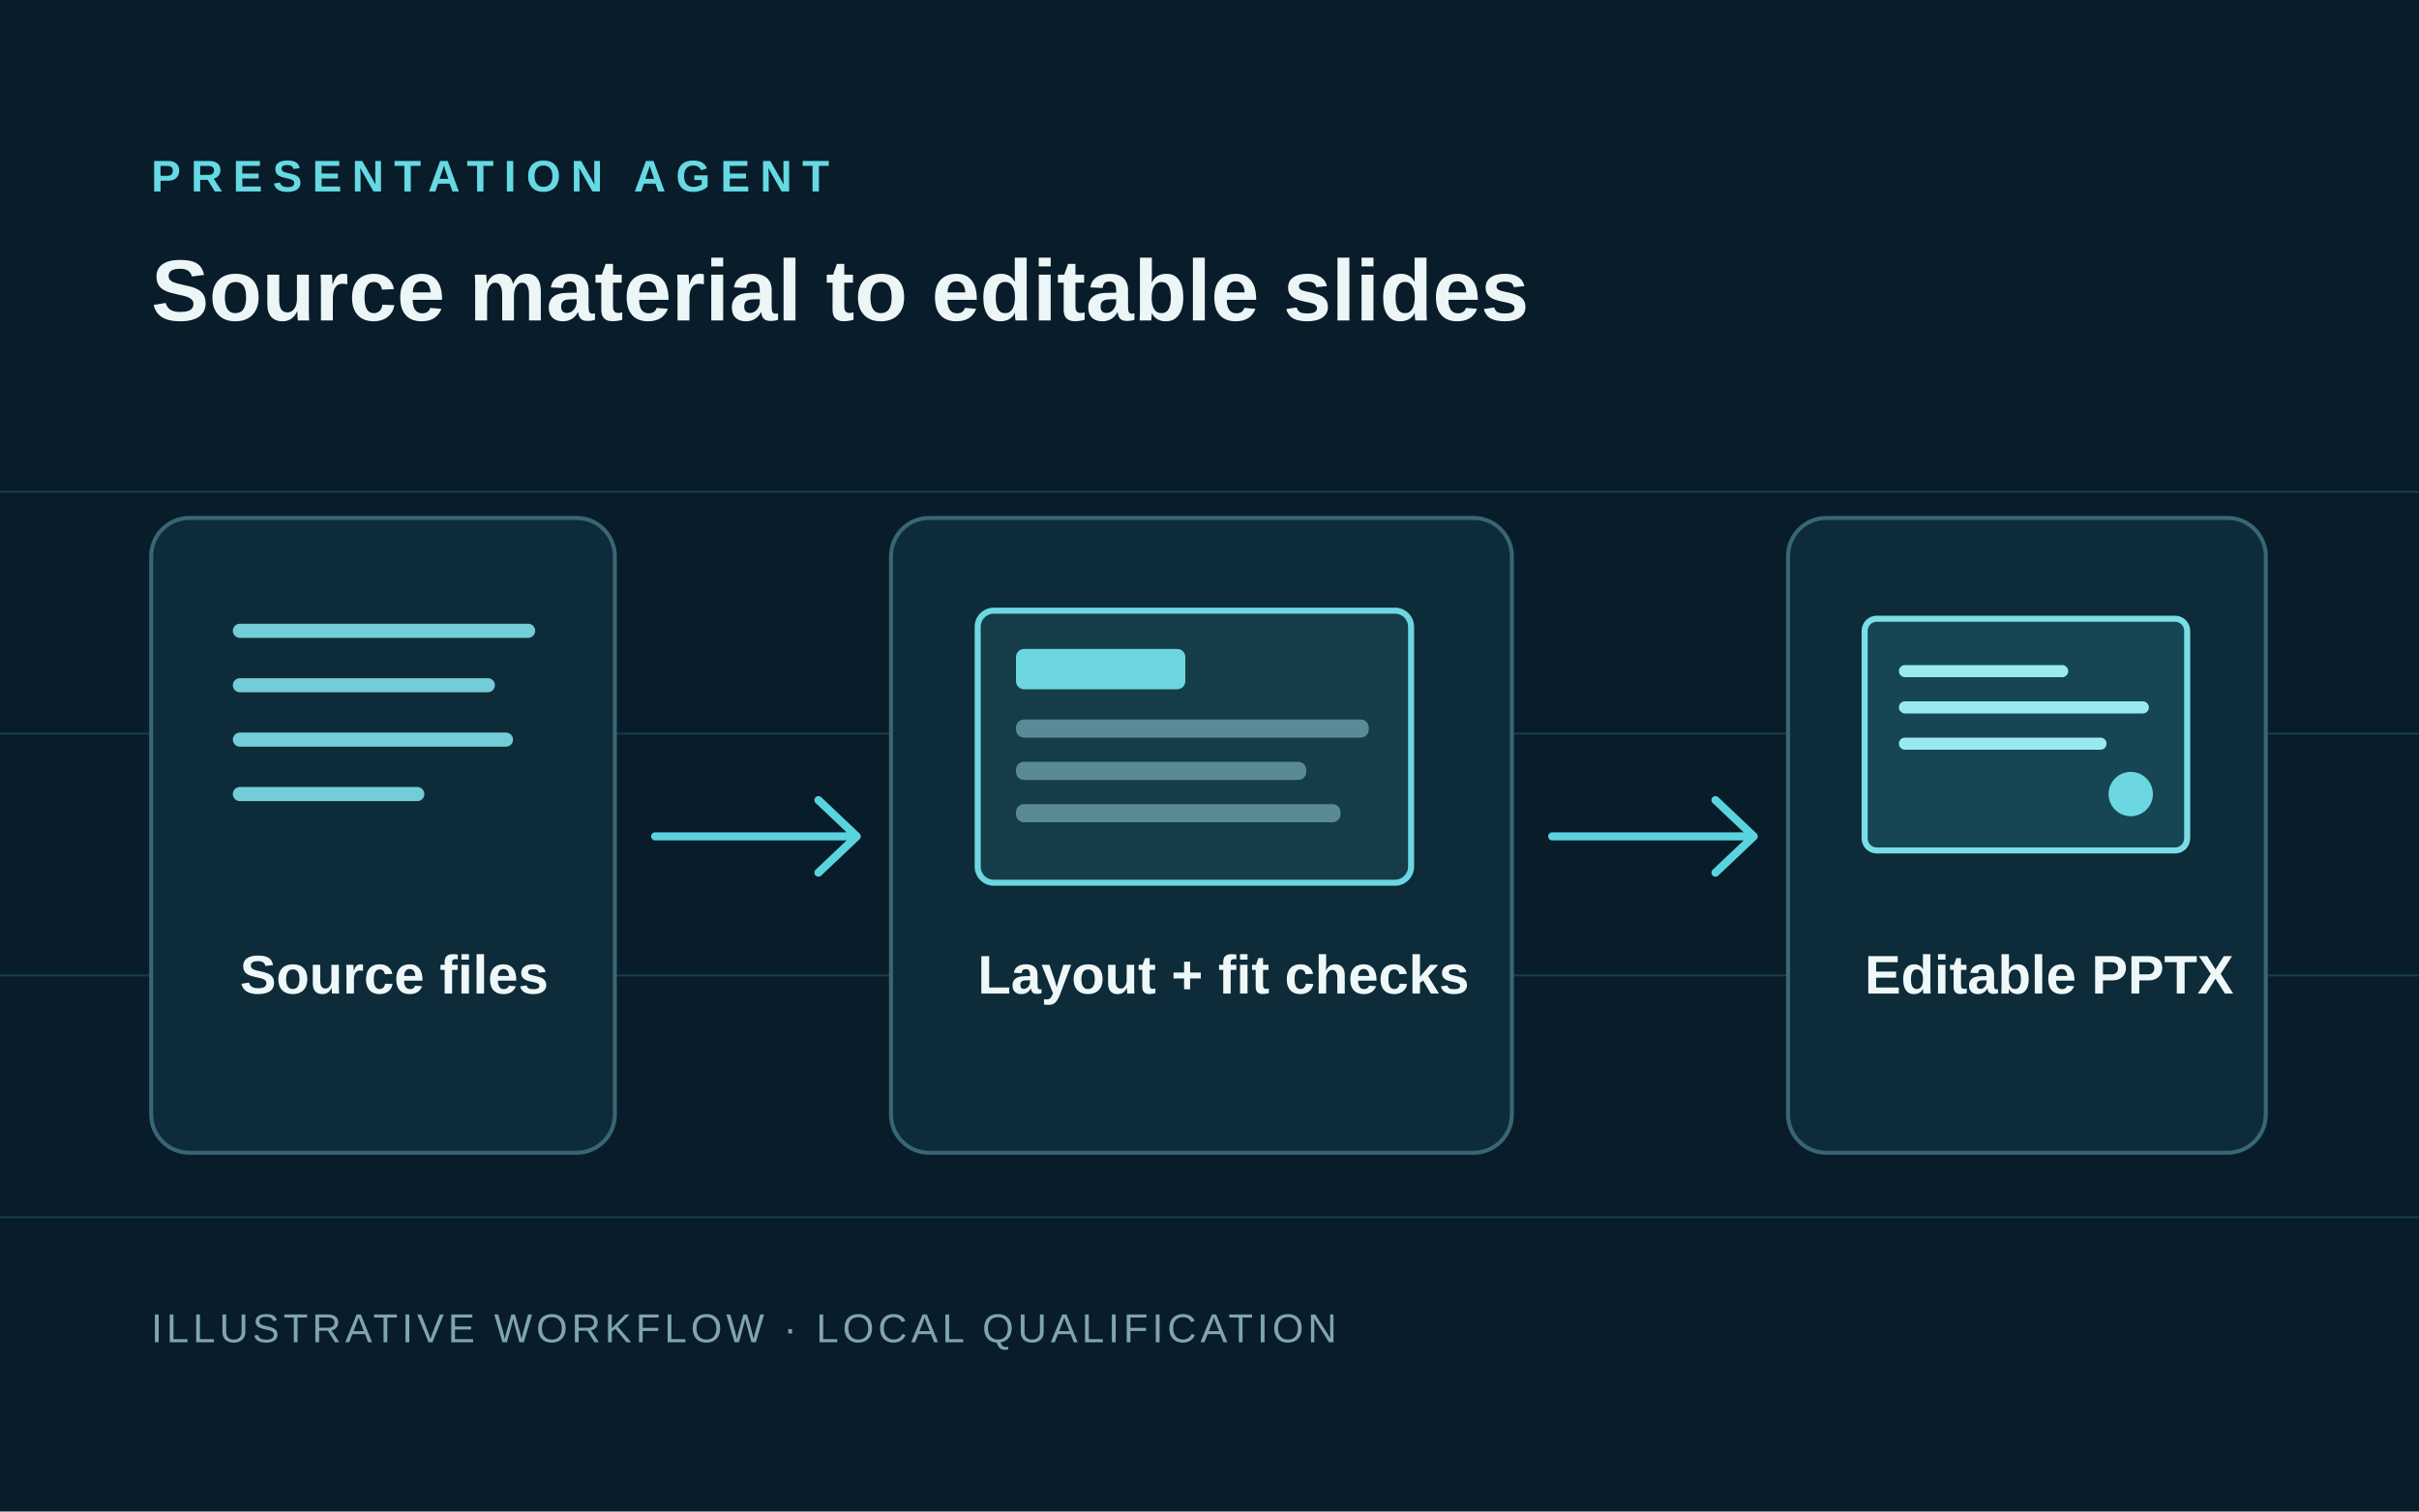
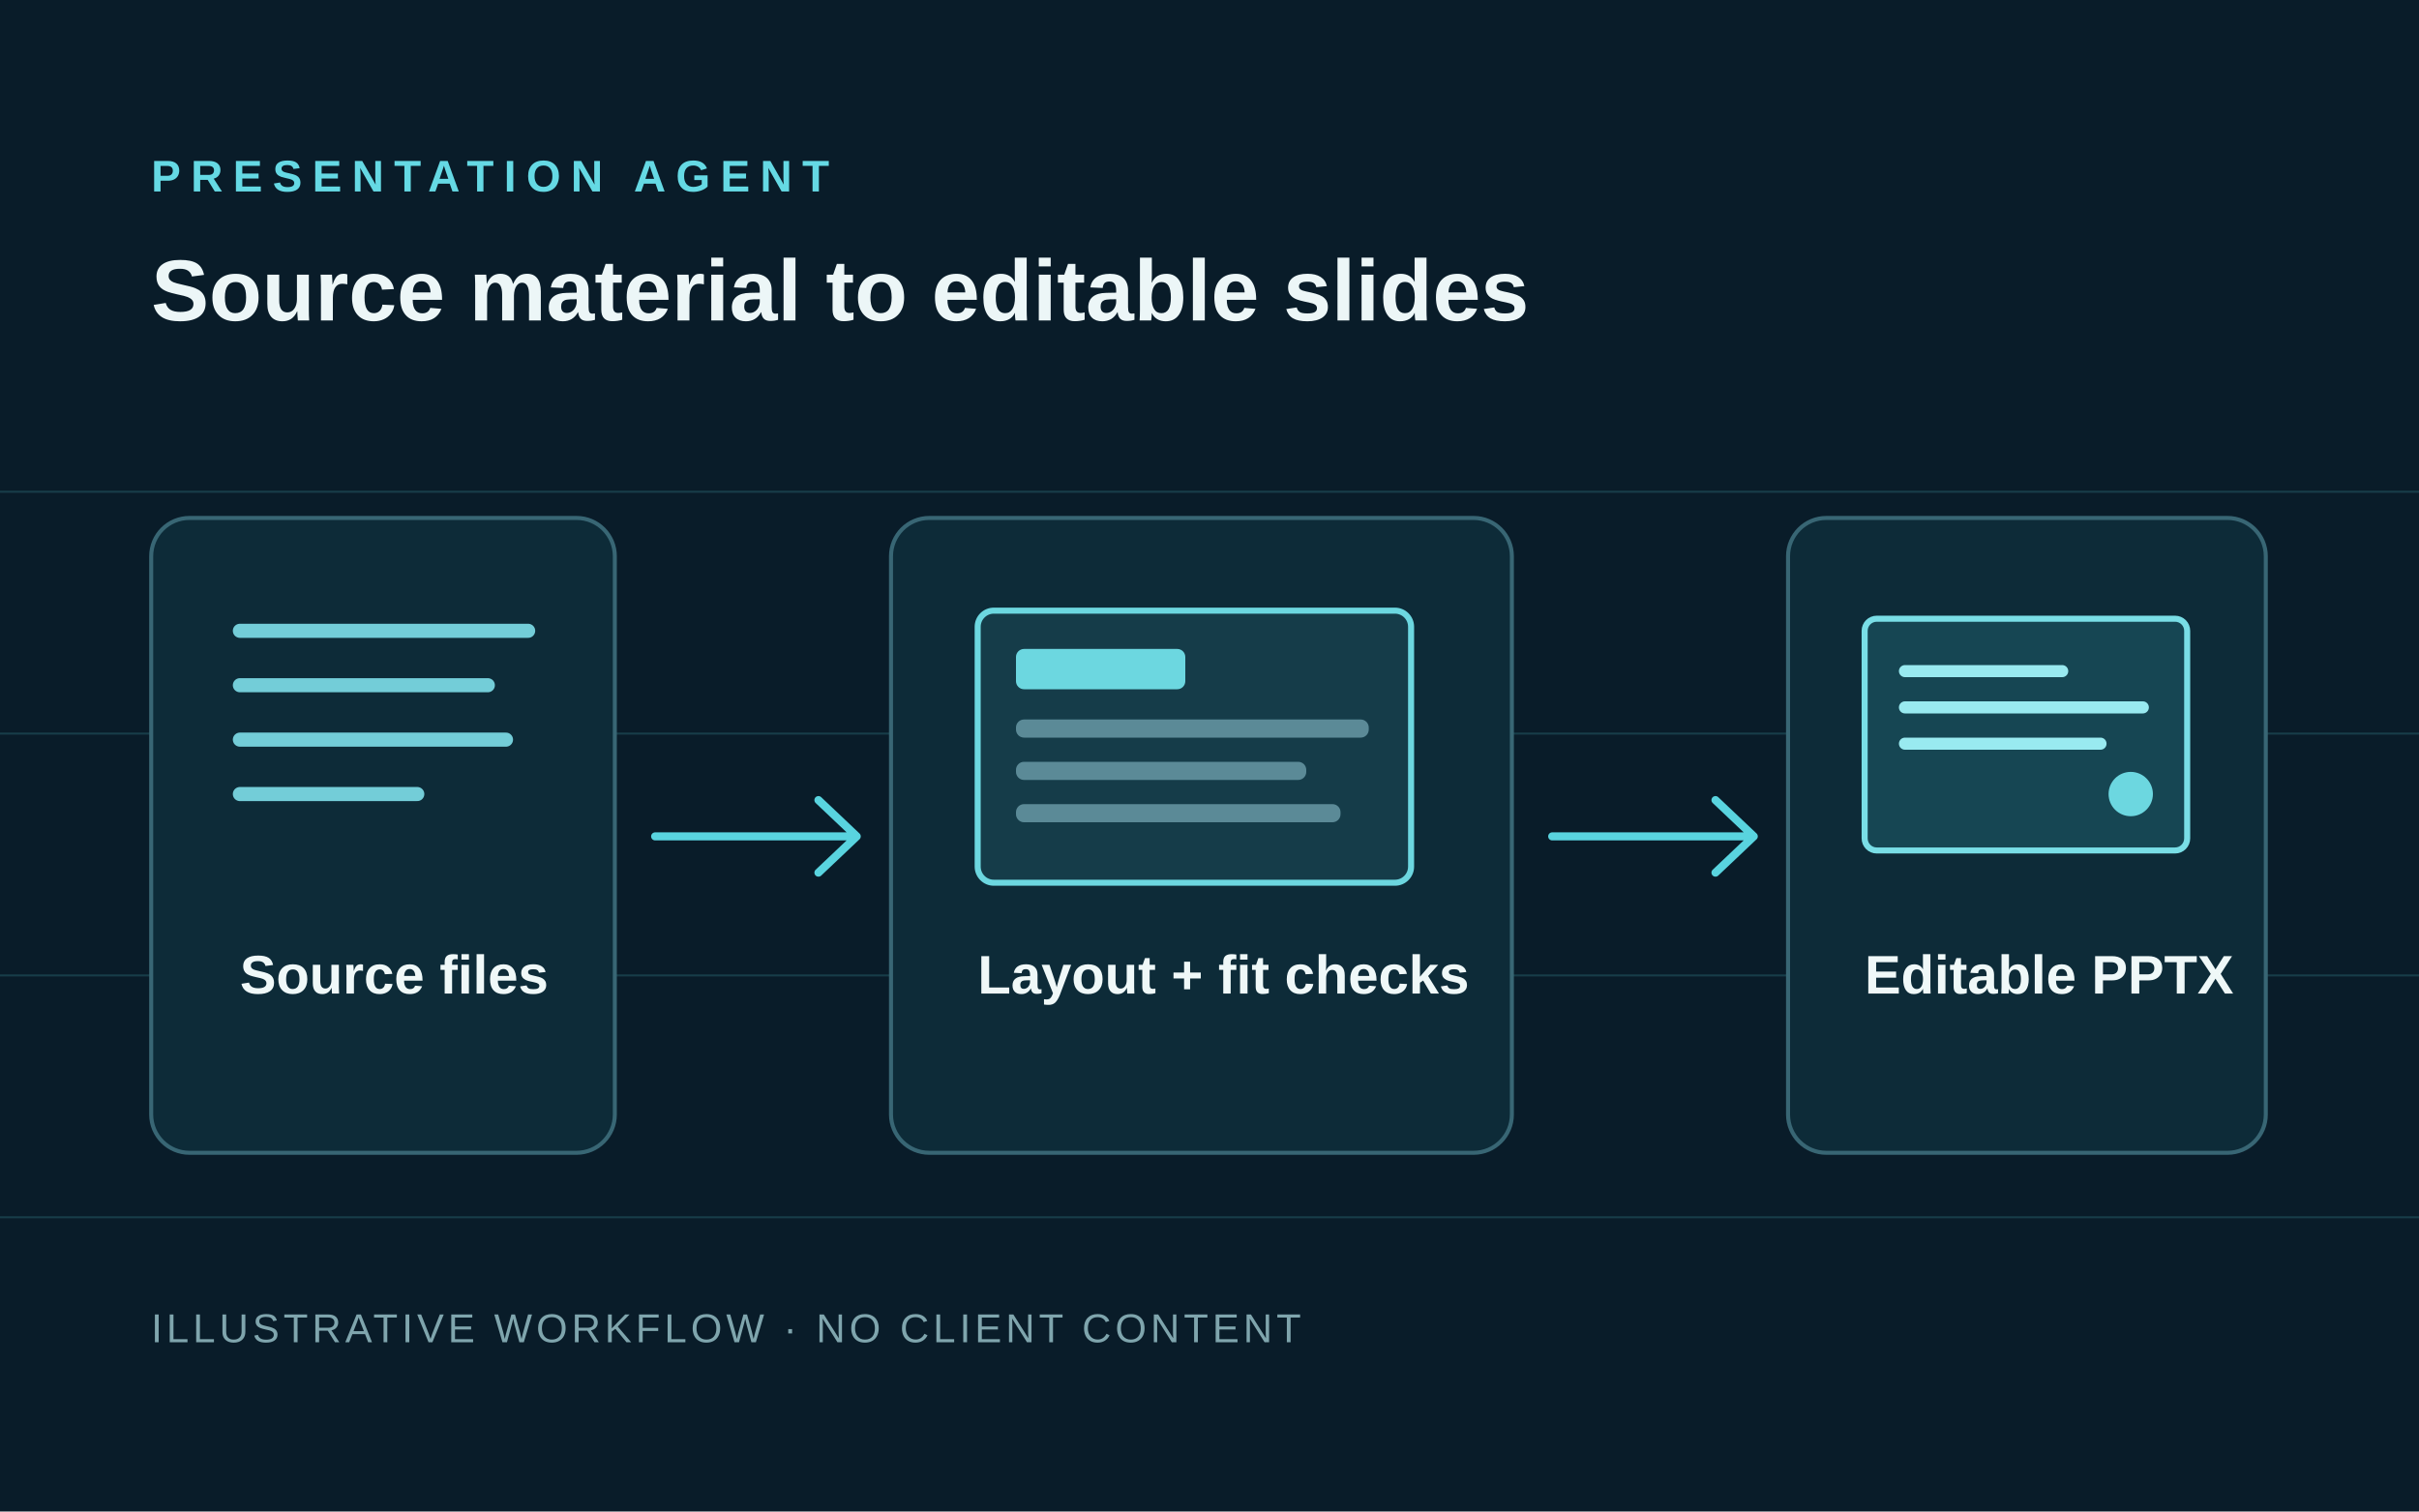
<svg xmlns="http://www.w3.org/2000/svg" viewBox="0 0 1200 750" role="img" aria-labelledby="title desc">
  <rect width="1200" height="750" fill="#091c29" />
  <path d="M0 604H1200M0 484H1200M0 364H1200M0 244H1200" stroke="#173d49" stroke-width="1" />
  <text x="75" y="95" fill="#65d9e4" font-family="Arial,sans-serif" font-size="22" font-weight="700" letter-spacing="5">PRESENTATION AGENT</text>
  <text x="75" y="159" fill="#ecf6f7" font-family="Arial,sans-serif" font-size="43" font-weight="700">Source material to editable slides</text>
  <rect x="75" y="257" width="230" height="315" rx="19" fill="#0d2b38" stroke="#386674" stroke-width="2" />
  <path d="M119 313h143m-143 27h123m-123 27h132m-132 27h88" stroke="#73cdd8" stroke-width="7" stroke-linecap="round" />
  <text x="119" y="493" fill="#eff8f8" font-family="Arial,sans-serif" font-size="27" font-weight="700">Source files</text>
  <path d="M325 415h100m-19-18 19 18-19 18" stroke="#59d4df" stroke-width="4" fill="none" stroke-linecap="round" stroke-linejoin="round" />
  <rect x="442" y="257" width="308" height="315" rx="19" fill="#0d2b38" stroke="#386674" stroke-width="2" />
  <rect x="485" y="303" width="215" height="135" rx="8" fill="#153c49" stroke="#6cd7e0" stroke-width="3" />
  <rect x="504" y="322" width="84" height="20" rx="4" fill="#6cd7e0" />
  <rect x="504" y="357" width="175" height="9" rx="4" fill="#5b8a97" />
  <rect x="504" y="378" width="144" height="9" rx="4" fill="#5b8a97" />
  <rect x="504" y="399" width="161" height="9" rx="4" fill="#5b8a97" />
  <text x="485" y="493" fill="#eff8f8" font-family="Arial,sans-serif" font-size="27" font-weight="700">Layout + fit checks</text>
  <path d="M770 415h100m-19-18 19 18-19 18" stroke="#59d4df" stroke-width="4" fill="none" stroke-linecap="round" stroke-linejoin="round" />
  <rect x="887" y="257" width="237" height="315" rx="19" fill="#0d2b38" stroke="#386674" stroke-width="2" />
  <rect x="925" y="307" width="160" height="115" rx="6" fill="#164653" stroke="#79dee6" stroke-width="3" />
  <path d="M945 333h78m-78 18h118m-118 18h97" stroke="#99eaf0" stroke-width="6" stroke-linecap="round" />
  <circle cx="1057" cy="394" r="11" fill="#6cd7e0" />
  <text x="925" y="493" fill="#eff8f8" font-family="Arial,sans-serif" font-size="27" font-weight="700">Editable PPTX</text>
-   <text x="75" y="666" fill="#7fa5ad" font-family="Arial,sans-serif" font-size="20" letter-spacing="2">ILLUSTRATIVE WORKFLOW · LOCAL QUALIFICATION</text>
+   <text x="75" y="666" fill="#7fa5ad" font-family="Arial,sans-serif" font-size="20" letter-spacing="2">ILLUSTRATIVE WORKFLOW · NO CLIENT CONTENT</text>
</svg>
